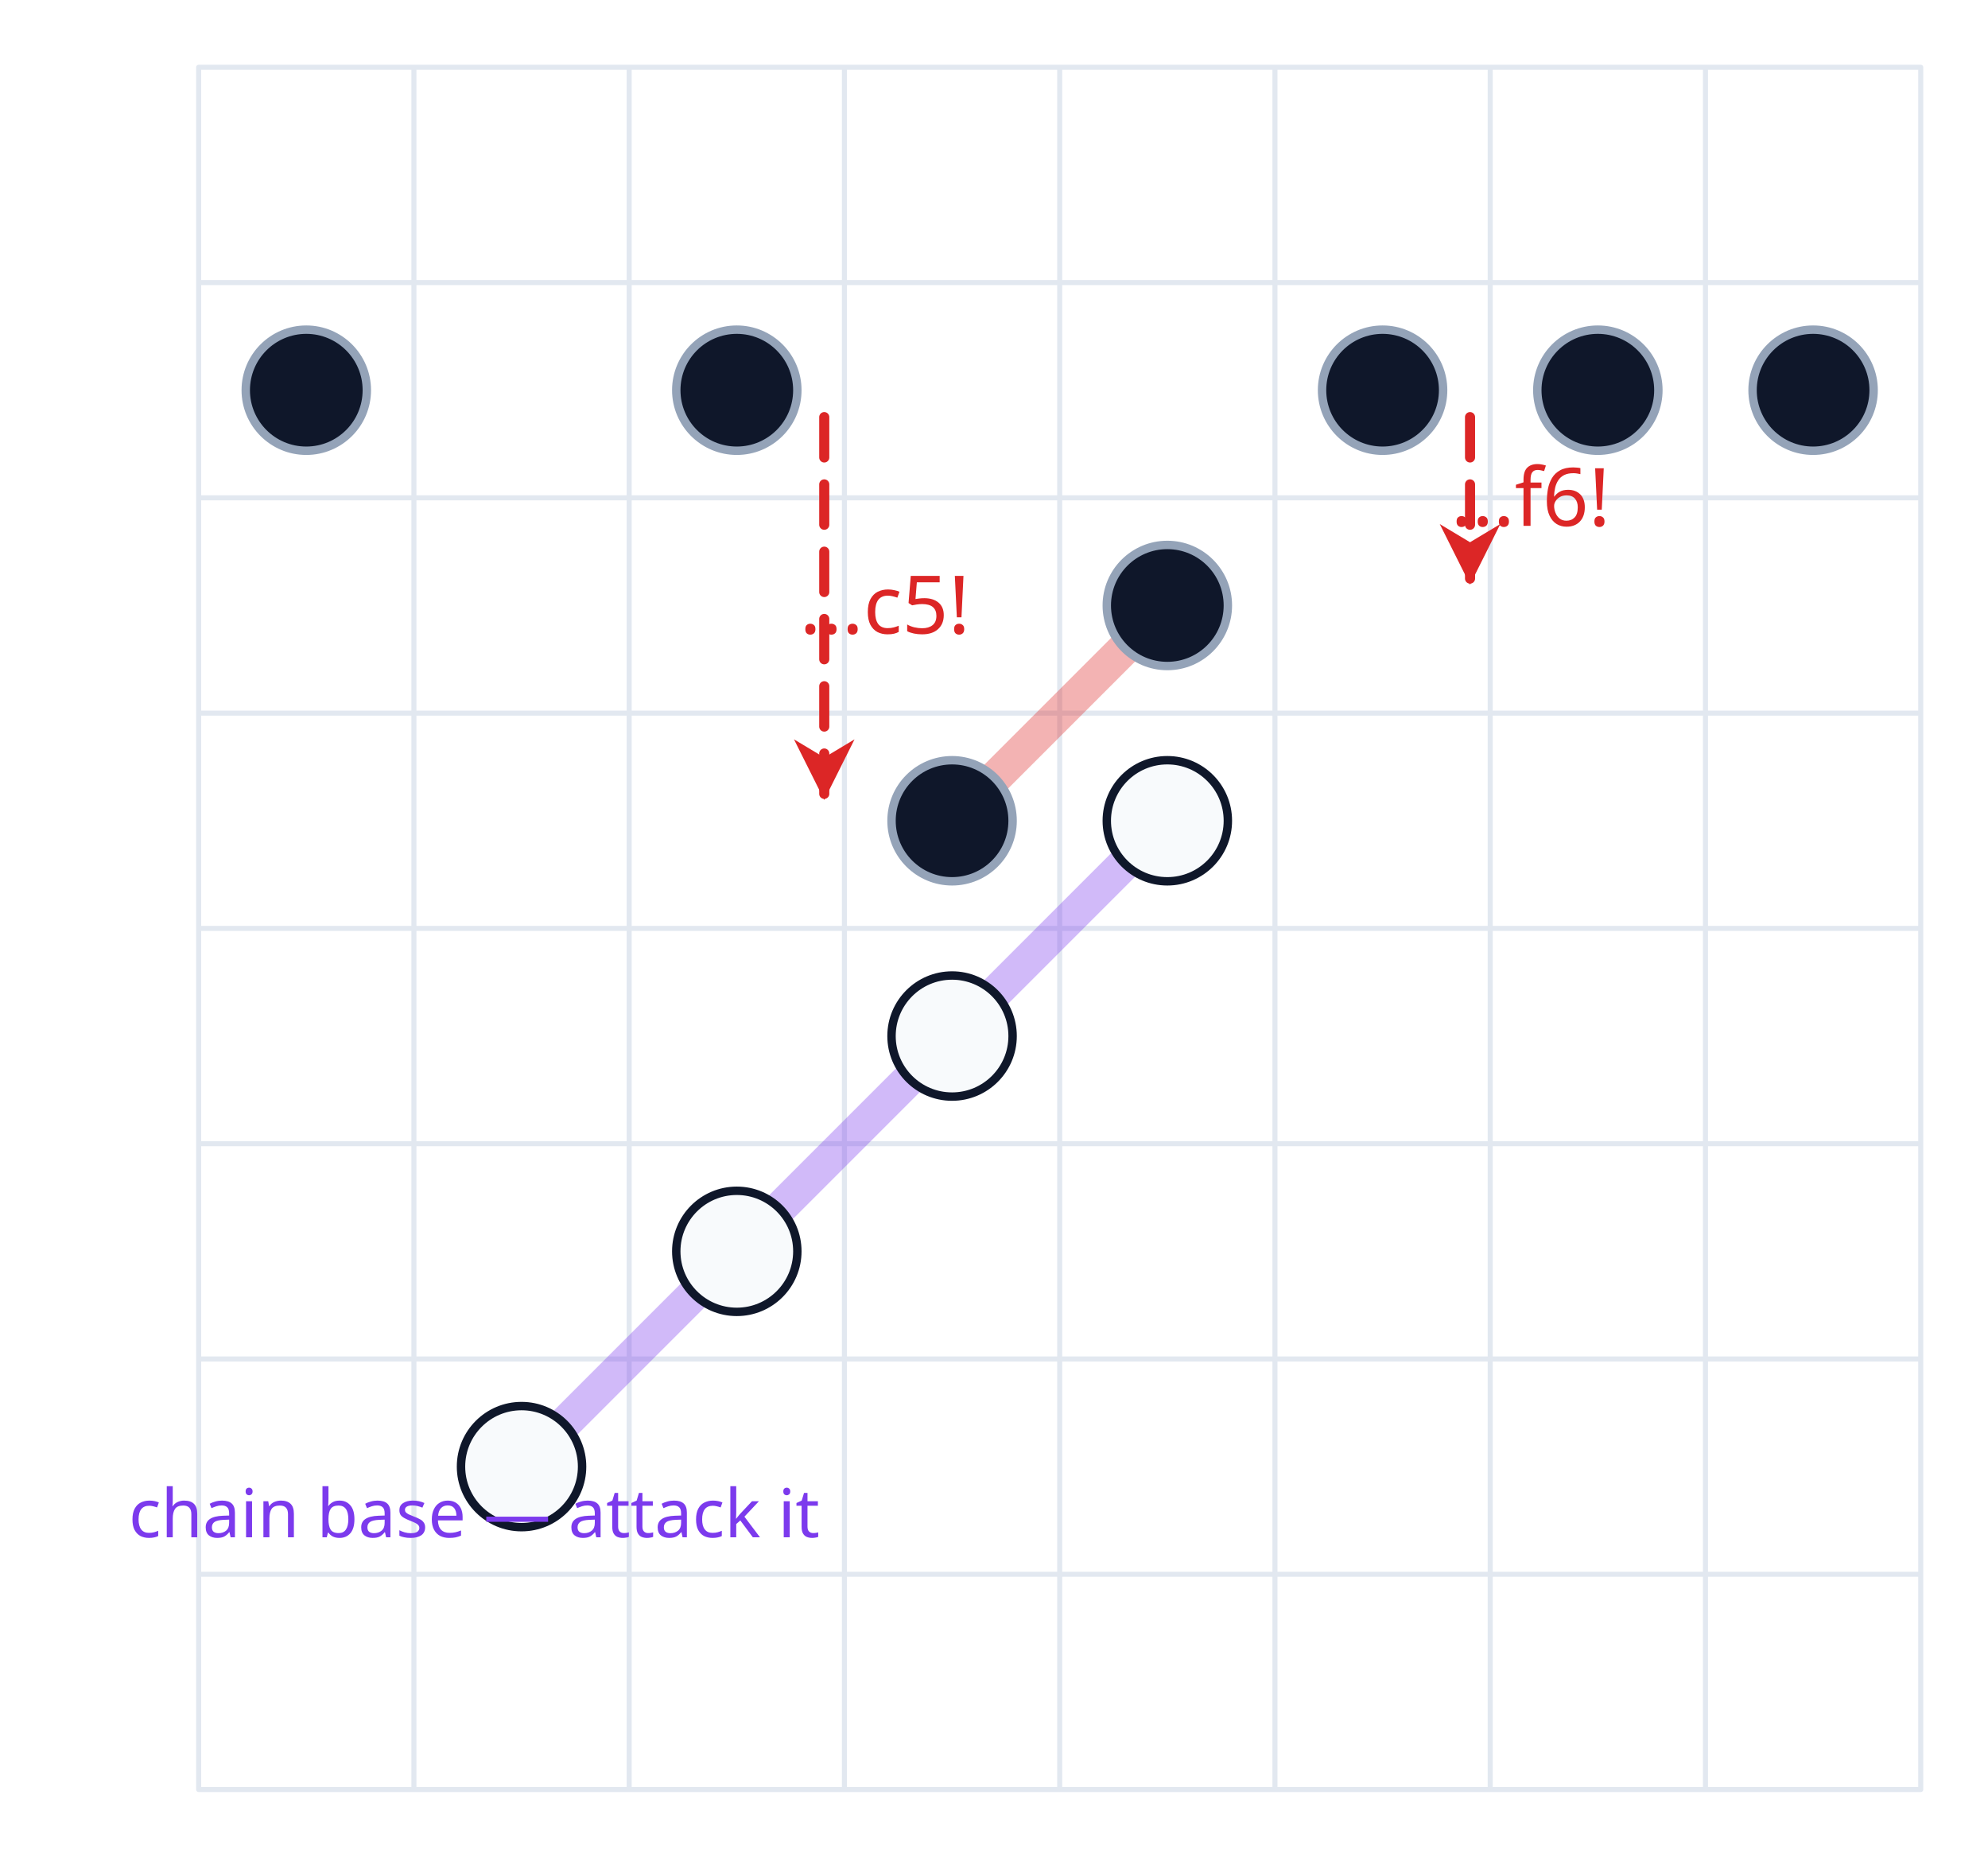
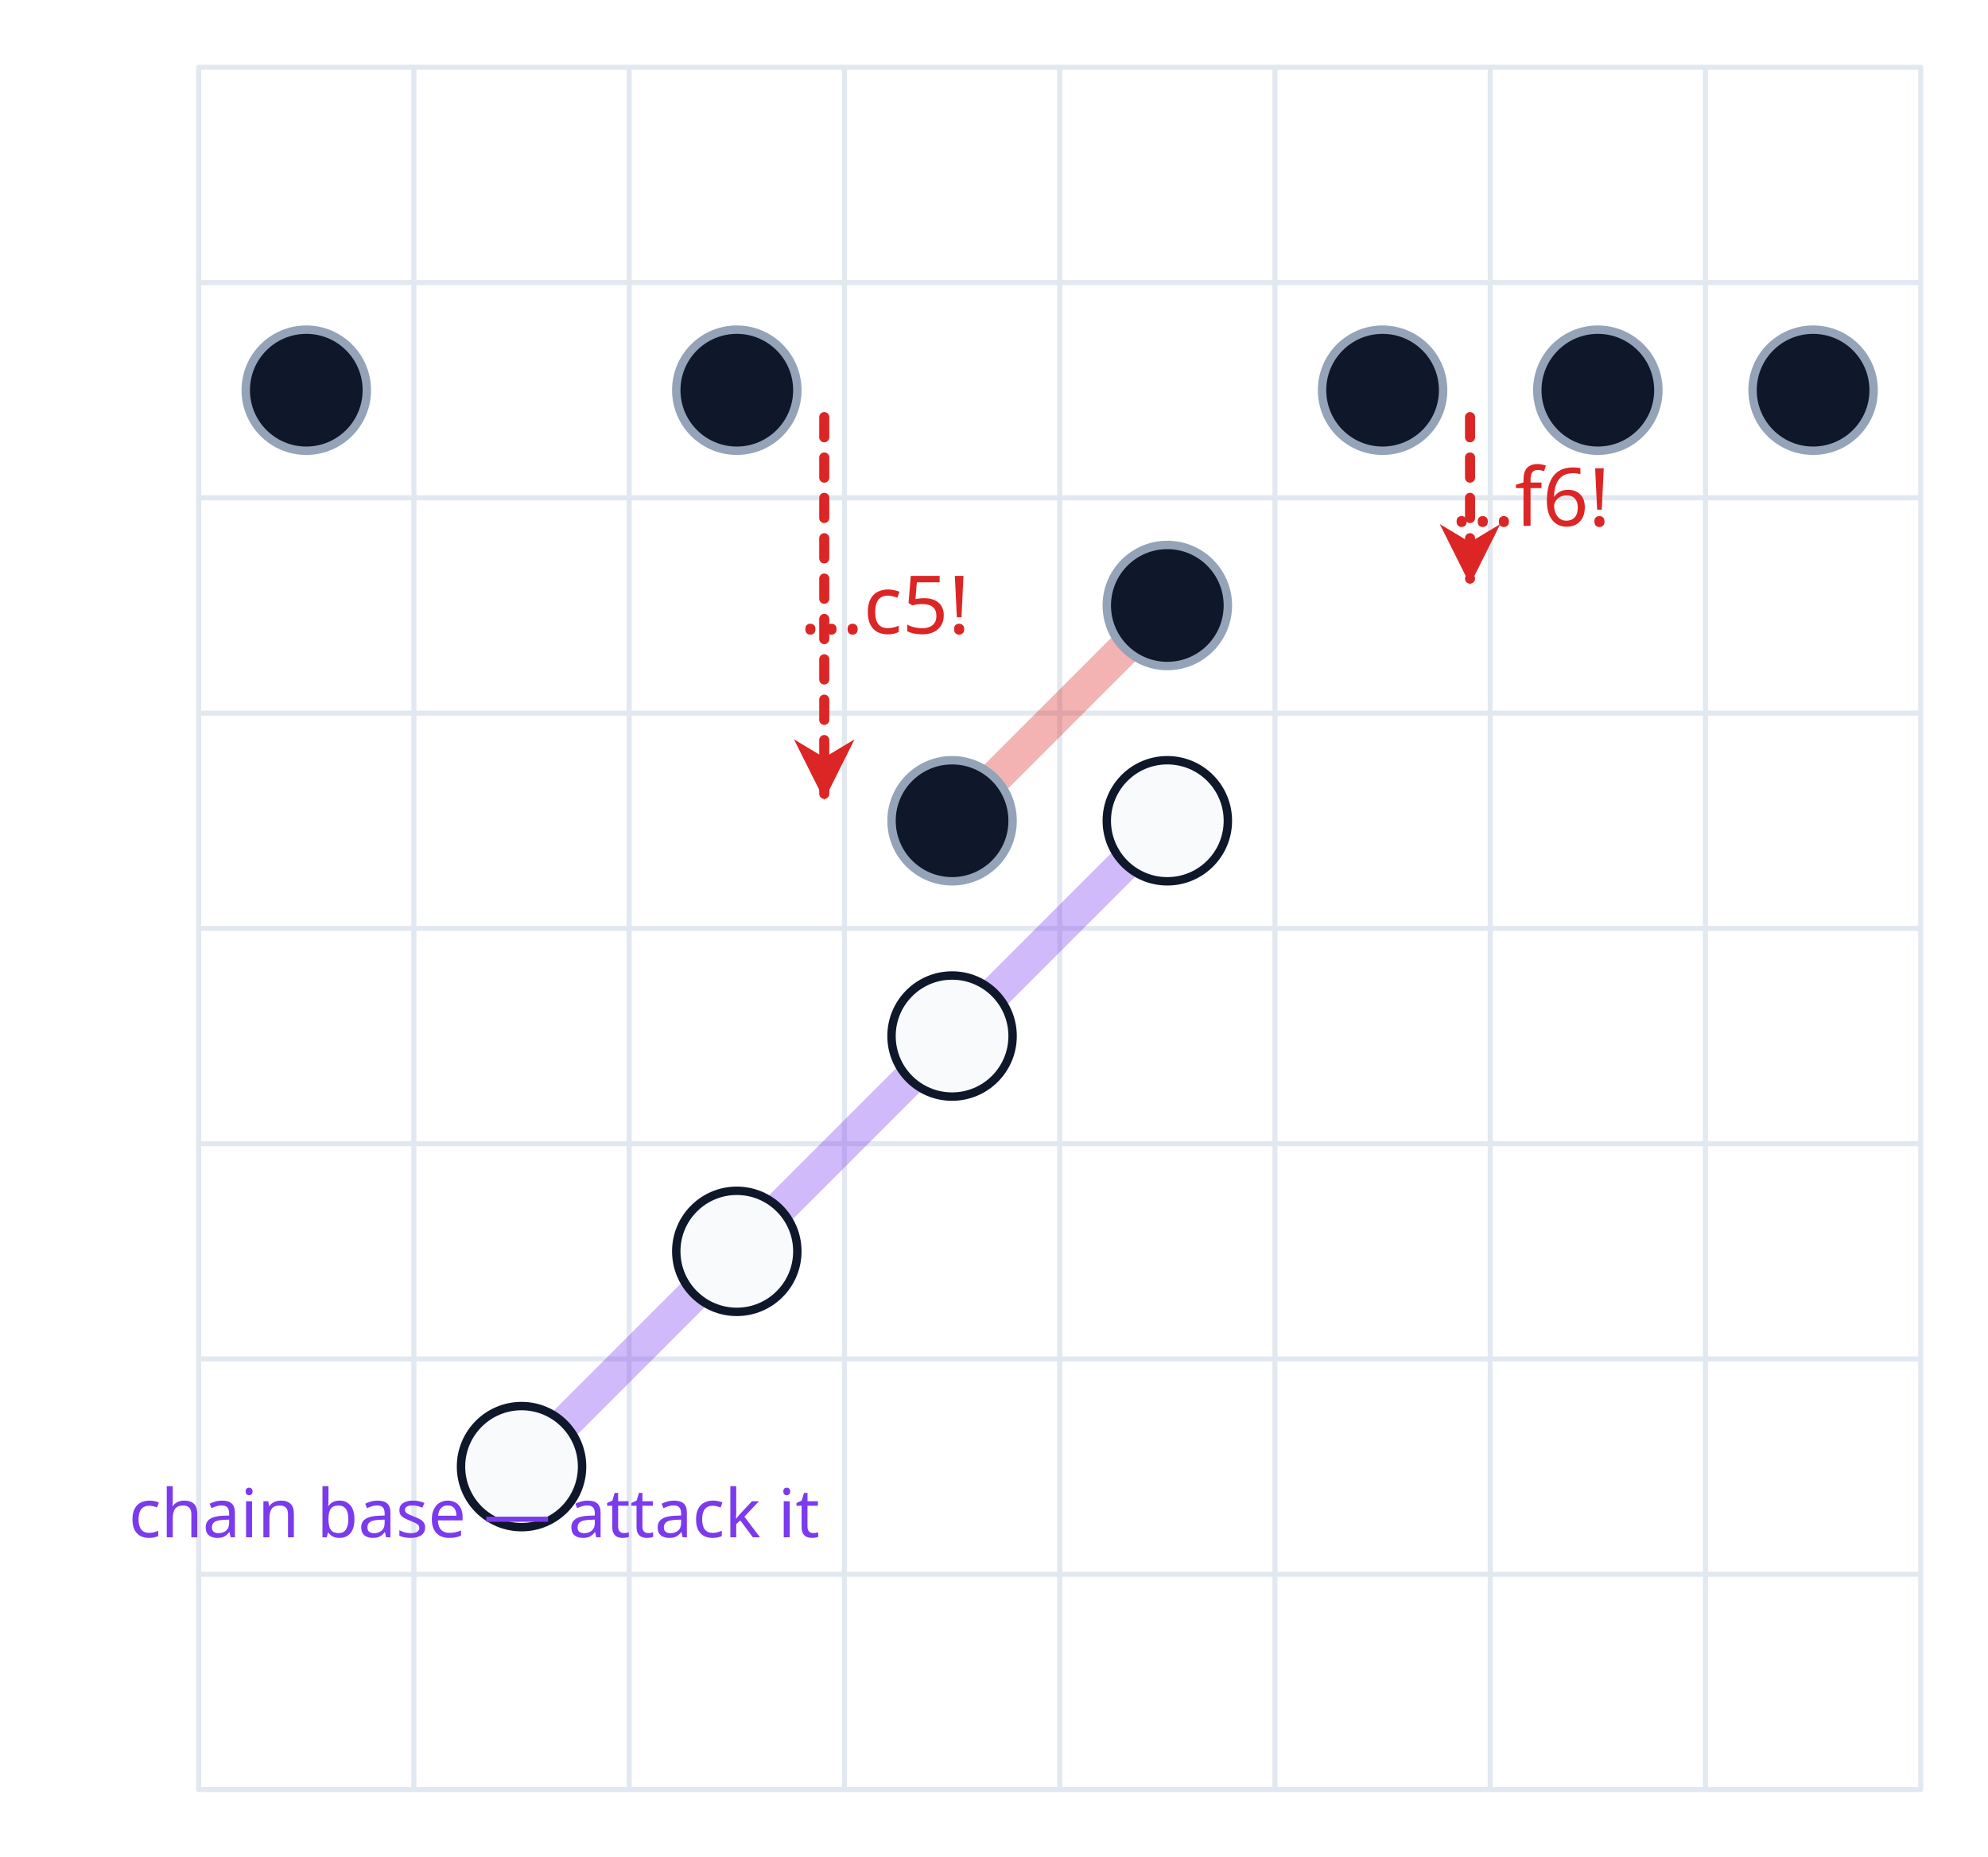
<svg xmlns="http://www.w3.org/2000/svg" width="295.532" height="276" viewBox="0.468 20 295.532 276">
  <defs>
    <marker markerWidth="6" markerHeight="6" viewBox="0 0 10 10" id="arrow-stealth-dc2626" refX="9" refY="5" orient="auto">
      <path d="M 0 0 L 10 5 L 0 10 L 3 5 z" fill="#dc2626" />
    </marker>
  </defs>
  <path d="M 30 30 L 30 286 M 30 30 L 286 30 M 62 30 L 62 286 M 30 62 L 286 62 M 94 30 L 94 286 M 30 94 L 286 94 M 126 30 L 126 286 M 30 126 L 286 126 M 158 30 L 158 286 M 30 158 L 286 158 M 190 30 L 190 286 M 30 190 L 286 190 M 222 30 L 222 286 M 30 222 L 286 222 M 254 30 L 254 286 M 30 254 L 286 254 M 286 30 L 286 286 M 30 286 L 286 286" stroke="#e2e8f0" stroke-width="0.75" stroke-opacity="1" stroke-linecap="round" stroke-linejoin="round" fill="none" fill-opacity="1" opacity="1" />
  <path d="M 78 238 L 110 206 L 142 174 L 174 142" stroke="#7c3aed" stroke-width="5" stroke-opacity="0.35" stroke-linecap="round" stroke-linejoin="round" fill="none" fill-opacity="1" opacity="1" />
  <path d="M 174 110 L 142 142" stroke="#dc2626" stroke-width="5" stroke-opacity="0.35" stroke-linecap="round" stroke-linejoin="round" fill="none" fill-opacity="1" opacity="1" />
  <circle r="9" stroke="#0f172a" stroke-width="1.25" stroke-opacity="1" stroke-linecap="round" stroke-linejoin="round" fill="#f8fafc" fill-opacity="1" opacity="1" cx="78" cy="238" />
  <circle r="9" stroke="#0f172a" stroke-width="1.25" stroke-opacity="1" stroke-linecap="round" stroke-linejoin="round" fill="#f8fafc" fill-opacity="1" opacity="1" cx="110" cy="206" />
  <circle r="9" stroke="#0f172a" stroke-width="1.25" stroke-opacity="1" stroke-linecap="round" stroke-linejoin="round" fill="#f8fafc" fill-opacity="1" opacity="1" cx="142" cy="174" />
  <circle r="9" stroke="#0f172a" stroke-width="1.25" stroke-opacity="1" stroke-linecap="round" stroke-linejoin="round" fill="#f8fafc" fill-opacity="1" opacity="1" cx="174" cy="142" />
  <circle r="9" stroke="#94a3b8" stroke-width="1.25" stroke-opacity="1" stroke-linecap="round" stroke-linejoin="round" fill="#0f172a" fill-opacity="1" opacity="1" cx="46" cy="78" />
  <circle r="9" stroke="#94a3b8" stroke-width="1.25" stroke-opacity="1" stroke-linecap="round" stroke-linejoin="round" fill="#0f172a" fill-opacity="1" opacity="1" cx="110" cy="78" />
  <circle r="9" stroke="#94a3b8" stroke-width="1.25" stroke-opacity="1" stroke-linecap="round" stroke-linejoin="round" fill="#0f172a" fill-opacity="1" opacity="1" cx="142" cy="142" />
  <circle r="9" stroke="#94a3b8" stroke-width="1.25" stroke-opacity="1" stroke-linecap="round" stroke-linejoin="round" fill="#0f172a" fill-opacity="1" opacity="1" cx="174" cy="110" />
  <circle r="9" stroke="#94a3b8" stroke-width="1.25" stroke-opacity="1" stroke-linecap="round" stroke-linejoin="round" fill="#0f172a" fill-opacity="1" opacity="1" cx="206" cy="78" />
  <circle r="9" stroke="#94a3b8" stroke-width="1.25" stroke-opacity="1" stroke-linecap="round" stroke-linejoin="round" fill="#0f172a" fill-opacity="1" opacity="1" cx="238" cy="78" />
  <circle r="9" stroke="#94a3b8" stroke-width="1.25" stroke-opacity="1" stroke-linecap="round" stroke-linejoin="round" fill="#0f172a" fill-opacity="1" opacity="1" cx="270" cy="78" />
  <g>
-     <path d="M 123 82 L 123 138" stroke="#dc2626" stroke-width="1.5" stroke-opacity="1" stroke-dasharray="6 4" stroke-linecap="round" stroke-linejoin="round" fill="none" fill-opacity="1" opacity="1" marker-end="url(#arrow-stealth-dc2626)" />
+     <path d="M 123 82 L 123 138" stroke="#dc2626" stroke-width="1.5" stroke-opacity="1" stroke-dasharray="3 3" stroke-linecap="round" stroke-linejoin="round" fill="none" fill-opacity="1" opacity="1" marker-end="url(#arrow-stealth-dc2626)" />
    <text text-anchor="middle" dominant-baseline="middle" x="132" y="110" font-family="sans-serif" font-size="12" fill="#dc2626">…c5!</text>
  </g>
  <g>
-     <path d="M 219 82 L 219 106" stroke="#dc2626" stroke-width="1.5" stroke-opacity="1" stroke-dasharray="6 4" stroke-linecap="round" stroke-linejoin="round" fill="none" fill-opacity="1" opacity="1" marker-end="url(#arrow-stealth-dc2626)" />
+     <path d="M 219 82 L 219 106" stroke="#dc2626" stroke-width="1.5" stroke-opacity="1" stroke-dasharray="3 3" stroke-linecap="round" stroke-linejoin="round" fill="none" fill-opacity="1" opacity="1" marker-end="url(#arrow-stealth-dc2626)" />
    <text text-anchor="middle" dominant-baseline="middle" x="228" y="94" font-family="sans-serif" font-size="12" fill="#dc2626">…f6!</text>
  </g>
  <text x="70.968" y="245.032" font-family="sans-serif" font-size="10" font-weight="normal" fill="#7c3aed" text-anchor="middle" dominant-baseline="middle">chain base — attack it</text>
</svg>
